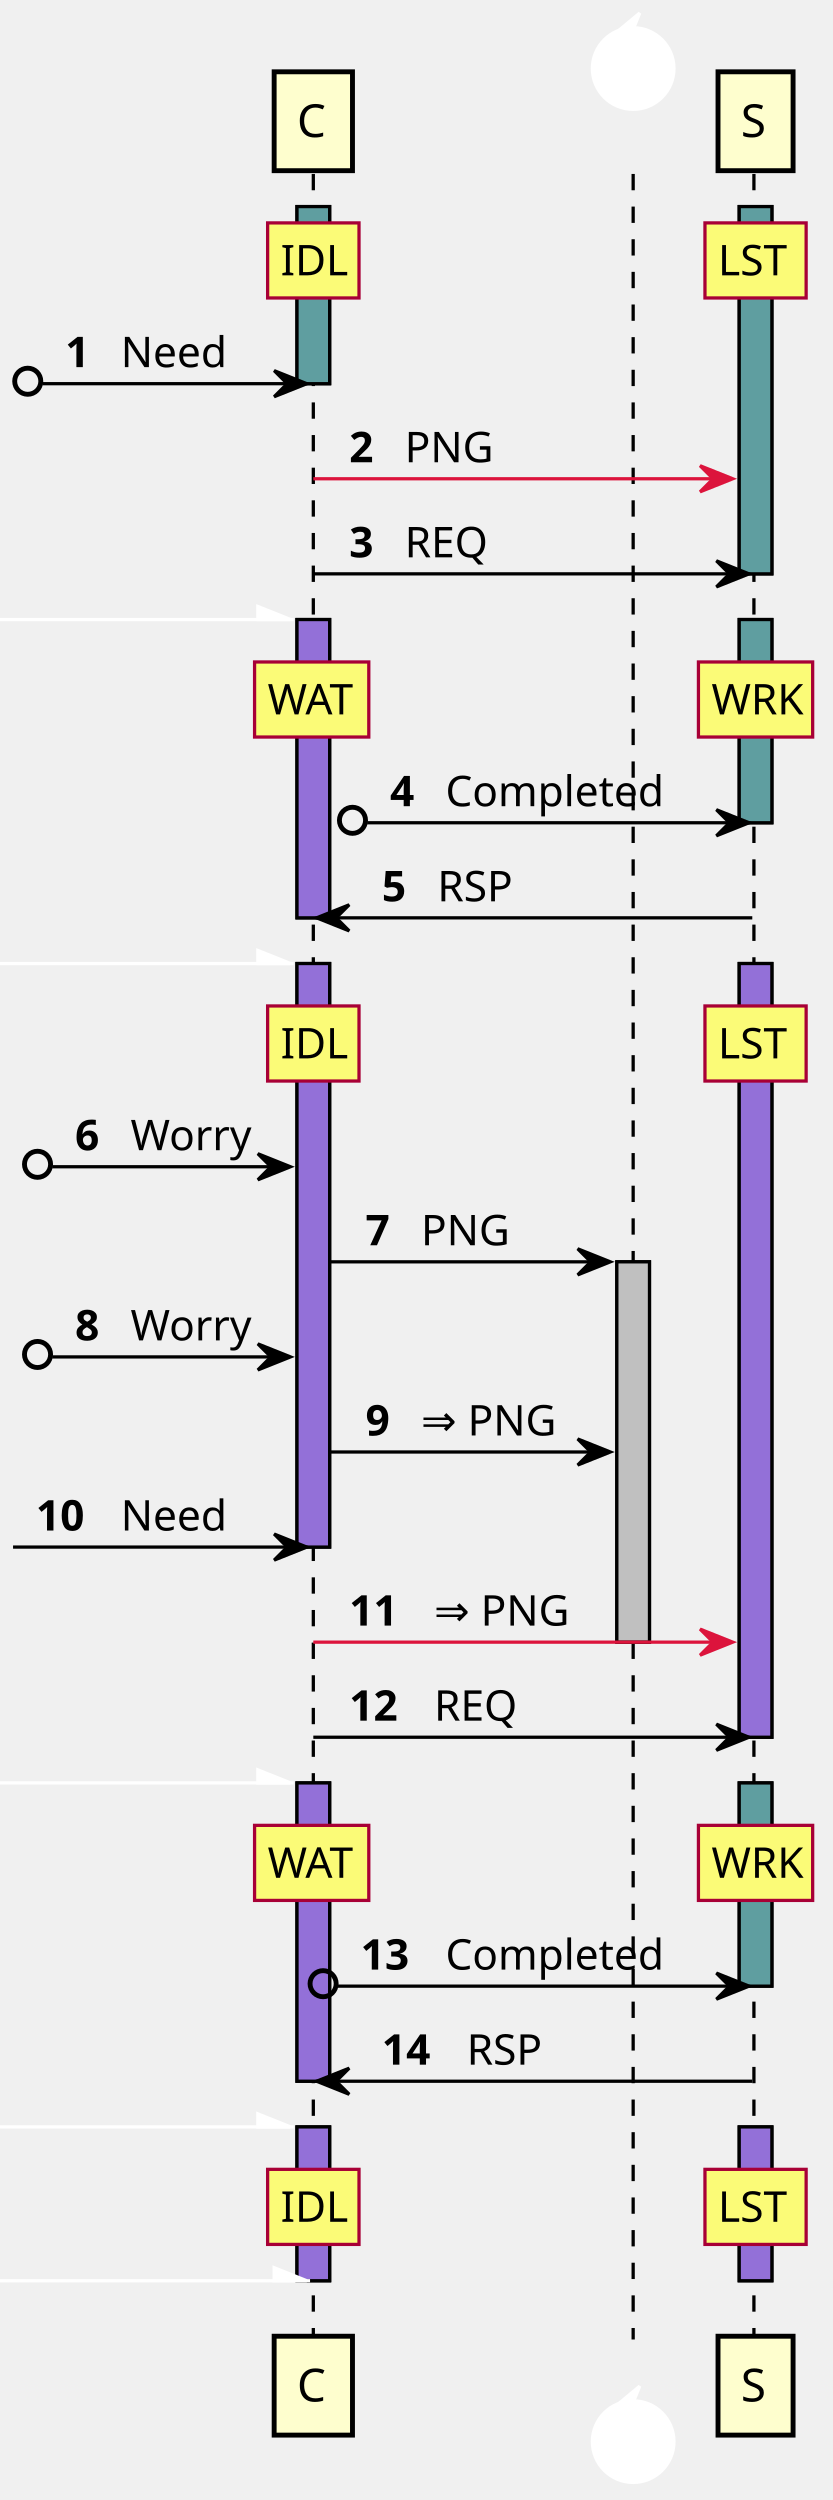
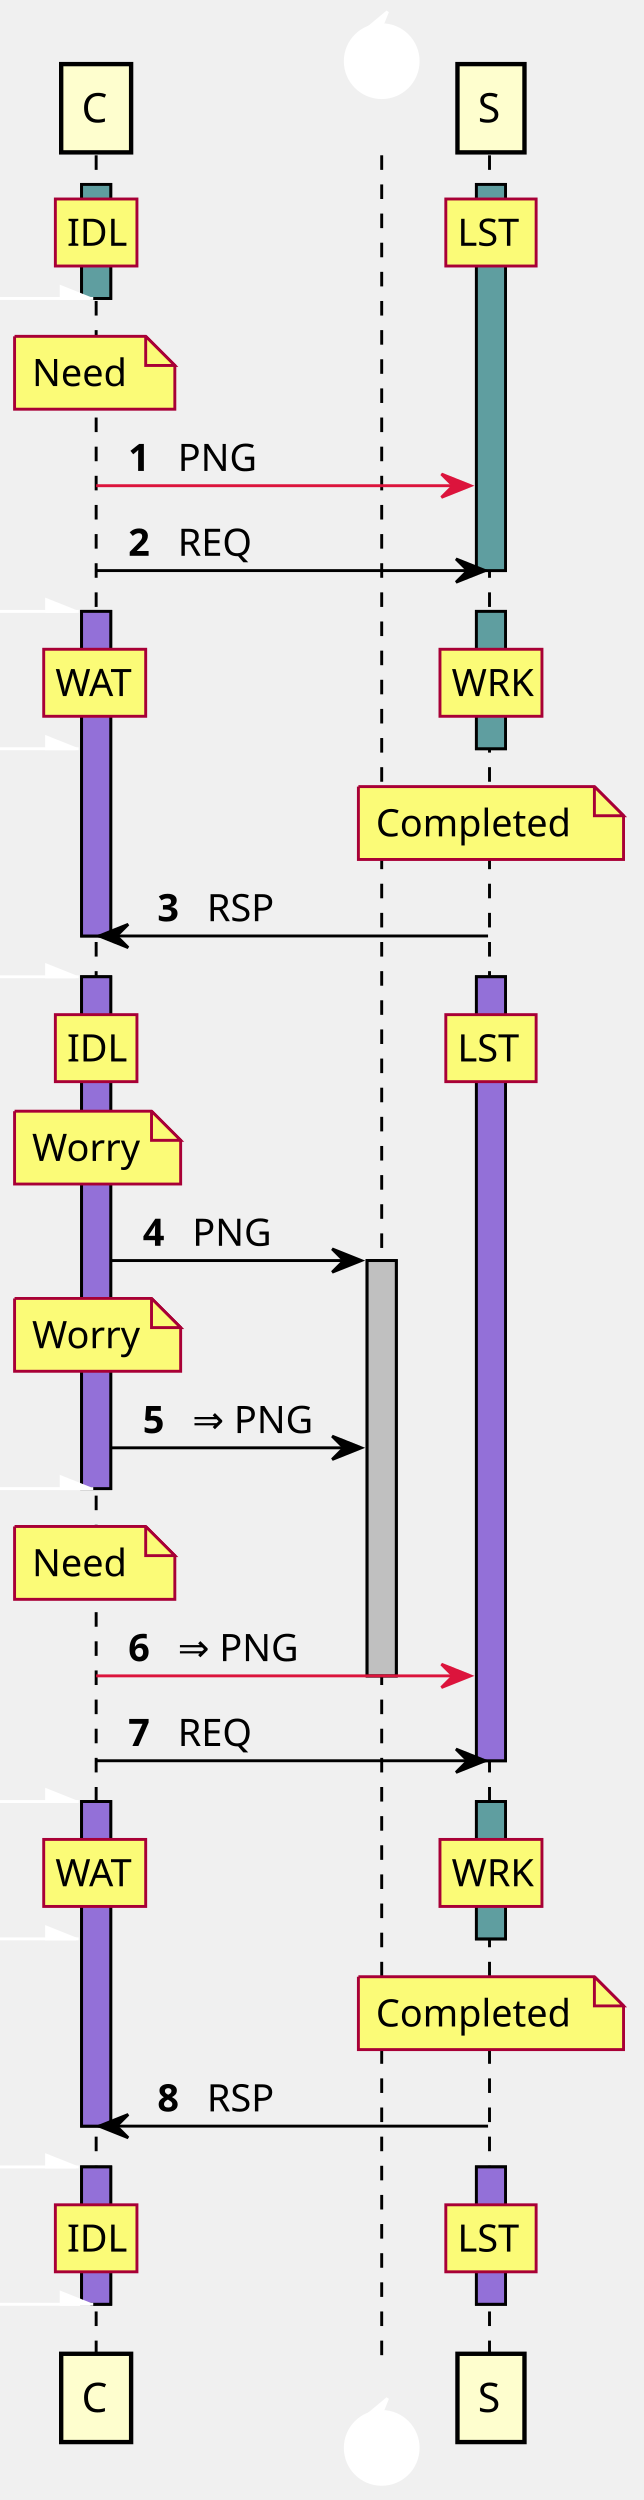
- <svg xmlns="http://www.w3.org/2000/svg" contentScriptType="application/ecmascript" contentStyleType="text/css" height="766px" preserveAspectRatio="none" style="width:255px;height:766px;" version="1.1" viewBox="0 0 255 766" width="255px" zoomAndPan="magnify">
+ <svg xmlns="http://www.w3.org/2000/svg" contentScriptType="application/ecmascript" contentStyleType="text/css" height="858px" preserveAspectRatio="none" style="width:221px;height:858px;" version="1.1" viewBox="0 0 221 858" width="221px" zoomAndPan="magnify">
  <defs />
  <g>
-     <rect fill="#5F9EA0" height="54.266" style="stroke:#000000;stroke-width:1.0;" width="10" x="91" y="63.297" />
-     <rect fill="#9370D8" height="91.398" style="stroke:#000000;stroke-width:1.0;" width="10" x="91" y="189.828" />
-     <rect fill="#9370D8" height="178.797" style="stroke:#000000;stroke-width:1.0;" width="10" x="91" y="295.227" />
-     <rect fill="#9370D8" height="91.398" style="stroke:#000000;stroke-width:1.0;" width="10" x="91" y="546.289" />
-     <rect fill="#9370D8" height="47.133" style="stroke:#000000;stroke-width:1.0;" width="10" x="91" y="651.688" />
-     <rect fill="#C0C0C0" height="116.531" style="stroke:#000000;stroke-width:1.0;" width="10" x="189" y="386.625" />
-     <rect fill="#5F9EA0" height="112.531" style="stroke:#000000;stroke-width:1.0;" width="10" x="226.5" y="63.297" />
-     <rect fill="#5F9EA0" height="62.266" style="stroke:#000000;stroke-width:1.0;" width="10" x="226.5" y="189.828" />
-     <rect fill="#9370D8" height="237.062" style="stroke:#000000;stroke-width:1.0;" width="10" x="226.5" y="295.227" />
-     <rect fill="#5F9EA0" height="62.266" style="stroke:#000000;stroke-width:1.0;" width="10" x="226.5" y="546.289" />
-     <rect fill="#9370D8" height="47.133" style="stroke:#000000;stroke-width:1.0;" width="10" x="226.5" y="651.688" />
-     <line style="stroke:#000000;stroke-width:1.0;stroke-dasharray:5.0,5.0;" x1="96" x2="96" y1="53.297" y2="716.82" />
-     <line style="stroke:#000000;stroke-width:1.0;stroke-dasharray:5.0,5.0;" x1="194" x2="194" y1="53.297" y2="716.82" />
-     <line style="stroke:#000000;stroke-width:1.0;stroke-dasharray:5.0,5.0;" x1="231" x2="231" y1="53.297" y2="716.82" />
-     <rect fill="#FEFECE" height="30.297" style="stroke:#000000;stroke-width:1.5;" width="24" x="84" y="22" />
-     <text fill="#000000" font-family="sans-serif" font-size="14" lengthAdjust="spacing" textLength="10" x="91" y="41.995">C</text>
-     <rect fill="#FEFECE" height="30.297" style="stroke:#000000;stroke-width:1.5;" width="24" x="84" y="715.82" />
-     <text fill="#000000" font-family="sans-serif" font-size="14" lengthAdjust="spacing" textLength="10" x="91" y="735.815">C</text>
-     <text fill="#000000" font-family="sans-serif" font-size="14" lengthAdjust="spacing" textLength="0" x="193" y="49.995" />
-     <ellipse cx="194" cy="21" fill="#FFFFFF" rx="12" ry="12" style="stroke:#FFFFFF;stroke-width:2.0;" />
-     <polygon fill="#FFFFFF" points="190,9,196,4,194,9,196,14,190,9" style="stroke:#FFFFFF;stroke-width:1.0;" />
-     <text fill="#000000" font-family="sans-serif" font-size="14" lengthAdjust="spacing" textLength="0" x="193" y="728.815" />
-     <ellipse cx="194" cy="748.117" fill="#FFFFFF" rx="12" ry="12" style="stroke:#FFFFFF;stroke-width:2.0;" />
-     <polygon fill="#FFFFFF" points="190,736.117,196,731.117,194,736.117,196,741.117,190,736.117" style="stroke:#FFFFFF;stroke-width:1.0;" />
-     <rect fill="#FEFECE" height="30.297" style="stroke:#000000;stroke-width:1.5;" width="23" x="220" y="22" />
-     <text fill="#000000" font-family="sans-serif" font-size="14" lengthAdjust="spacing" textLength="9" x="227" y="41.995">S</text>
-     <rect fill="#FEFECE" height="30.297" style="stroke:#000000;stroke-width:1.5;" width="23" x="220" y="715.82" />
-     <text fill="#000000" font-family="sans-serif" font-size="14" lengthAdjust="spacing" textLength="9" x="227" y="735.815">S</text>
-     <rect fill="#5F9EA0" height="54.266" style="stroke:#000000;stroke-width:1.0;" width="10" x="91" y="63.297" />
-     <rect fill="#9370D8" height="91.398" style="stroke:#000000;stroke-width:1.0;" width="10" x="91" y="189.828" />
-     <rect fill="#9370D8" height="178.797" style="stroke:#000000;stroke-width:1.0;" width="10" x="91" y="295.227" />
-     <rect fill="#9370D8" height="91.398" style="stroke:#000000;stroke-width:1.0;" width="10" x="91" y="546.289" />
-     <rect fill="#9370D8" height="47.133" style="stroke:#000000;stroke-width:1.0;" width="10" x="91" y="651.688" />
-     <rect fill="#C0C0C0" height="116.531" style="stroke:#000000;stroke-width:1.0;" width="10" x="189" y="386.625" />
-     <rect fill="#5F9EA0" height="112.531" style="stroke:#000000;stroke-width:1.0;" width="10" x="226.5" y="63.297" />
-     <rect fill="#5F9EA0" height="62.266" style="stroke:#000000;stroke-width:1.0;" width="10" x="226.5" y="189.828" />
-     <rect fill="#9370D8" height="237.062" style="stroke:#000000;stroke-width:1.0;" width="10" x="226.5" y="295.227" />
-     <rect fill="#5F9EA0" height="62.266" style="stroke:#000000;stroke-width:1.0;" width="10" x="226.5" y="546.289" />
-     <rect fill="#9370D8" height="47.133" style="stroke:#000000;stroke-width:1.0;" width="10" x="226.5" y="651.688" />
-     <rect fill="#FBFB77" height="23" style="stroke:#A80036;stroke-width:1.0;" width="28" x="82" y="68.297" />
-     <text fill="#000000" font-family="sans-serif" font-size="13" lengthAdjust="spacing" textLength="20" x="86" y="84.364">IDL</text>
-     <rect fill="#FBFB77" height="23" style="stroke:#A80036;stroke-width:1.0;" width="31" x="216" y="68.297" />
-     <text fill="#000000" font-family="sans-serif" font-size="13" lengthAdjust="spacing" textLength="23" x="220" y="84.364">LST</text>
-     <ellipse cx="8.5" cy="116.812" fill="none" rx="4" ry="4" style="stroke:#000000;stroke-width:1.5;" />
-     <polygon fill="#000000" points="84,113.562,94,117.562,84,121.562,88,117.562" style="stroke:#000000;stroke-width:1.0;" />
-     <line style="stroke:#000000;stroke-width:1.0;" x1="13" x2="90" y1="117.562" y2="117.562" />
-     <text fill="#000000" font-family="sans-serif" font-size="13" lengthAdjust="spacing" textLength="0" x="20" y="112.497" />
-     <text fill="#000000" font-family="sans-serif" font-size="13" font-weight="bold" lengthAdjust="spacing" textLength="9" x="20" y="112.497">1</text>
-     <text fill="#000000" font-family="sans-serif" font-size="13" lengthAdjust="spacing" textLength="0" x="33" y="112.497" />
-     <text fill="#000000" font-family="sans-serif" font-size="13" lengthAdjust="spacing" textLength="34" x="37" y="112.497">Need</text>
-     <polygon fill="#DC143C" points="214.5,142.695,224.5,146.695,214.5,150.695,218.5,146.695" style="stroke:#DC143C;stroke-width:1.0;" />
-     <line style="stroke:#DC143C;stroke-width:1.0;" x1="96" x2="220.5" y1="146.695" y2="146.695" />
-     <text fill="#000000" font-family="sans-serif" font-size="13" lengthAdjust="spacing" textLength="0" x="107" y="141.629" />
-     <text fill="#000000" font-family="sans-serif" font-size="13" font-weight="bold" lengthAdjust="spacing" textLength="9" x="107" y="141.629">2</text>
-     <text fill="#000000" font-family="sans-serif" font-size="13" lengthAdjust="spacing" textLength="0" x="120" y="141.629" />
-     <text fill="#000000" font-family="sans-serif" font-size="13" lengthAdjust="spacing" textLength="28" x="124" y="141.629">PNG</text>
-     <polygon fill="#000000" points="219.5,171.828,229.5,175.828,219.5,179.828,223.5,175.828" style="stroke:#000000;stroke-width:1.0;" />
-     <line style="stroke:#000000;stroke-width:1.0;" x1="96" x2="225.5" y1="175.828" y2="175.828" />
-     <text fill="#000000" font-family="sans-serif" font-size="13" lengthAdjust="spacing" textLength="0" x="107" y="170.762" />
-     <text fill="#000000" font-family="sans-serif" font-size="13" font-weight="bold" lengthAdjust="spacing" textLength="9" x="107" y="170.762">3</text>
-     <text fill="#000000" font-family="sans-serif" font-size="13" lengthAdjust="spacing" textLength="0" x="120" y="170.762" />
-     <text fill="#000000" font-family="sans-serif" font-size="13" lengthAdjust="spacing" textLength="26" x="124" y="170.762">REQ</text>
-     <polygon fill="#FFFFFF" points="79,185.828,89,189.828,79,189.828" style="stroke:#FFFFFF;stroke-width:1.0;" />
-     <line style="stroke:#FFFFFF;stroke-width:1.0;" x1="0" x2="90" y1="189.828" y2="189.828" />
-     <rect fill="#FBFB77" height="23" style="stroke:#A80036;stroke-width:1.0;" width="35" x="78" y="202.828" />
-     <text fill="#000000" font-family="sans-serif" font-size="13" lengthAdjust="spacing" textLength="27" x="82" y="218.895">WAT</text>
-     <rect fill="#FBFB77" height="23" style="stroke:#A80036;stroke-width:1.0;" width="35" x="214" y="202.828" />
-     <text fill="#000000" font-family="sans-serif" font-size="13" lengthAdjust="spacing" textLength="27" x="218" y="218.895">WRK</text>
-     <ellipse cx="108" cy="251.344" fill="none" rx="4" ry="4" style="stroke:#000000;stroke-width:1.5;" />
-     <polygon fill="#000000" points="219.5,248.094,229.5,252.094,219.5,256.094,223.5,252.094" style="stroke:#000000;stroke-width:1.0;" />
-     <line style="stroke:#000000;stroke-width:1.0;" x1="112.5" x2="225.5" y1="252.094" y2="252.094" />
-     <text fill="#000000" font-family="sans-serif" font-size="13" lengthAdjust="spacing" textLength="0" x="119.5" y="247.028" />
-     <text fill="#000000" font-family="sans-serif" font-size="13" font-weight="bold" lengthAdjust="spacing" textLength="9" x="119.5" y="247.028">4</text>
-     <text fill="#000000" font-family="sans-serif" font-size="13" lengthAdjust="spacing" textLength="0" x="132.5" y="247.028" />
-     <text fill="#000000" font-family="sans-serif" font-size="13" lengthAdjust="spacing" textLength="70" x="136.5" y="247.028">Completed</text>
-     <polygon fill="#000000" points="107,277.227,97,281.227,107,285.227,103,281.227" style="stroke:#000000;stroke-width:1.0;" />
-     <line style="stroke:#000000;stroke-width:1.0;" x1="101" x2="230.5" y1="281.227" y2="281.227" />
-     <text fill="#000000" font-family="sans-serif" font-size="13" lengthAdjust="spacing" textLength="0" x="117" y="276.161" />
-     <text fill="#000000" font-family="sans-serif" font-size="13" font-weight="bold" lengthAdjust="spacing" textLength="9" x="117" y="276.161">5</text>
-     <text fill="#000000" font-family="sans-serif" font-size="13" lengthAdjust="spacing" textLength="0" x="130" y="276.161" />
-     <text fill="#000000" font-family="sans-serif" font-size="13" lengthAdjust="spacing" textLength="25" x="134" y="276.161">RSP</text>
-     <polygon fill="#FFFFFF" points="79,291.227,89,295.227,79,295.227" style="stroke:#FFFFFF;stroke-width:1.0;" />
-     <line style="stroke:#FFFFFF;stroke-width:1.0;" x1="0" x2="90" y1="295.227" y2="295.227" />
-     <rect fill="#FBFB77" height="23" style="stroke:#A80036;stroke-width:1.0;" width="31" x="216" y="308.227" />
-     <text fill="#000000" font-family="sans-serif" font-size="13" lengthAdjust="spacing" textLength="23" x="220" y="324.293">LST</text>
-     <rect fill="#FBFB77" height="23" style="stroke:#A80036;stroke-width:1.0;" width="28" x="82" y="308.227" />
-     <text fill="#000000" font-family="sans-serif" font-size="13" lengthAdjust="spacing" textLength="20" x="86" y="324.293">IDL</text>
-     <ellipse cx="11.5" cy="356.742" fill="none" rx="4" ry="4" style="stroke:#000000;stroke-width:1.5;" />
-     <polygon fill="#000000" points="79,353.492,89,357.492,79,361.492,83,357.492" style="stroke:#000000;stroke-width:1.0;" />
-     <line style="stroke:#000000;stroke-width:1.0;" x1="16" x2="85" y1="357.492" y2="357.492" />
-     <text fill="#000000" font-family="sans-serif" font-size="13" lengthAdjust="spacing" textLength="0" x="23" y="352.426" />
-     <text fill="#000000" font-family="sans-serif" font-size="13" font-weight="bold" lengthAdjust="spacing" textLength="9" x="23" y="352.426">6</text>
-     <text fill="#000000" font-family="sans-serif" font-size="13" lengthAdjust="spacing" textLength="0" x="36" y="352.426" />
-     <text fill="#000000" font-family="sans-serif" font-size="13" lengthAdjust="spacing" textLength="36" x="40" y="352.426">Worry</text>
-     <polygon fill="#000000" points="177,382.625,187,386.625,177,390.625,181,386.625" style="stroke:#000000;stroke-width:1.0;" />
-     <line style="stroke:#000000;stroke-width:1.0;" x1="101" x2="183" y1="386.625" y2="386.625" />
-     <text fill="#000000" font-family="sans-serif" font-size="13" lengthAdjust="spacing" textLength="0" x="112" y="381.559" />
-     <text fill="#000000" font-family="sans-serif" font-size="13" font-weight="bold" lengthAdjust="spacing" textLength="9" x="112" y="381.559">7</text>
-     <text fill="#000000" font-family="sans-serif" font-size="13" lengthAdjust="spacing" textLength="0" x="125" y="381.559" />
-     <text fill="#000000" font-family="sans-serif" font-size="13" lengthAdjust="spacing" textLength="28" x="129" y="381.559">PNG</text>
-     <ellipse cx="11.5" cy="415.008" fill="none" rx="4" ry="4" style="stroke:#000000;stroke-width:1.5;" />
-     <polygon fill="#000000" points="79,411.758,89,415.758,79,419.758,83,415.758" style="stroke:#000000;stroke-width:1.0;" />
-     <line style="stroke:#000000;stroke-width:1.0;" x1="16" x2="85" y1="415.758" y2="415.758" />
-     <text fill="#000000" font-family="sans-serif" font-size="13" lengthAdjust="spacing" textLength="0" x="23" y="410.692" />
-     <text fill="#000000" font-family="sans-serif" font-size="13" font-weight="bold" lengthAdjust="spacing" textLength="9" x="23" y="410.692">8</text>
-     <text fill="#000000" font-family="sans-serif" font-size="13" lengthAdjust="spacing" textLength="0" x="36" y="410.692" />
-     <text fill="#000000" font-family="sans-serif" font-size="13" lengthAdjust="spacing" textLength="36" x="40" y="410.692">Worry</text>
-     <polygon fill="#000000" points="177,440.891,187,444.891,177,448.891,181,444.891" style="stroke:#000000;stroke-width:1.0;" />
-     <line style="stroke:#000000;stroke-width:1.0;" x1="101" x2="183" y1="444.891" y2="444.891" />
-     <text fill="#000000" font-family="sans-serif" font-size="13" lengthAdjust="spacing" textLength="0" x="112" y="439.825" />
-     <text fill="#000000" font-family="sans-serif" font-size="13" font-weight="bold" lengthAdjust="spacing" textLength="9" x="112" y="439.825">9</text>
-     <text fill="#000000" font-family="sans-serif" font-size="13" lengthAdjust="spacing" textLength="0" x="125" y="439.825" />
-     <text fill="#000000" font-family="sans-serif" font-size="13" lengthAdjust="spacing" textLength="43" x="129" y="439.825">⇒ PNG</text>
-     <polygon fill="#000000" points="84,470.023,94,474.023,84,478.023,88,474.023" style="stroke:#000000;stroke-width:1.0;" />
-     <line style="stroke:#000000;stroke-width:1.0;" x1="4" x2="90" y1="474.023" y2="474.023" />
-     <text fill="#000000" font-family="sans-serif" font-size="13" lengthAdjust="spacing" textLength="0" x="11" y="468.957" />
-     <text fill="#000000" font-family="sans-serif" font-size="13" font-weight="bold" lengthAdjust="spacing" textLength="18" x="11" y="468.957">10</text>
-     <text fill="#000000" font-family="sans-serif" font-size="13" lengthAdjust="spacing" textLength="0" x="33" y="468.957" />
-     <text fill="#000000" font-family="sans-serif" font-size="13" lengthAdjust="spacing" textLength="34" x="37" y="468.957">Need</text>
-     <polygon fill="#DC143C" points="214.5,499.156,224.5,503.156,214.5,507.156,218.5,503.156" style="stroke:#DC143C;stroke-width:1.0;" />
-     <line style="stroke:#DC143C;stroke-width:1.0;" x1="96" x2="220.5" y1="503.156" y2="503.156" />
-     <text fill="#000000" font-family="sans-serif" font-size="13" lengthAdjust="spacing" textLength="0" x="107" y="498.09" />
-     <text fill="#000000" font-family="sans-serif" font-size="13" font-weight="bold" lengthAdjust="spacing" textLength="18" x="107" y="498.09">11</text>
-     <text fill="#000000" font-family="sans-serif" font-size="13" lengthAdjust="spacing" textLength="0" x="129" y="498.09" />
-     <text fill="#000000" font-family="sans-serif" font-size="13" lengthAdjust="spacing" textLength="43" x="133" y="498.09">⇒ PNG</text>
-     <polygon fill="#000000" points="219.5,528.289,229.5,532.289,219.5,536.289,223.5,532.289" style="stroke:#000000;stroke-width:1.0;" />
-     <line style="stroke:#000000;stroke-width:1.0;" x1="96" x2="225.5" y1="532.289" y2="532.289" />
-     <text fill="#000000" font-family="sans-serif" font-size="13" lengthAdjust="spacing" textLength="0" x="107" y="527.223" />
-     <text fill="#000000" font-family="sans-serif" font-size="13" font-weight="bold" lengthAdjust="spacing" textLength="18" x="107" y="527.223">12</text>
-     <text fill="#000000" font-family="sans-serif" font-size="13" lengthAdjust="spacing" textLength="0" x="129" y="527.223" />
-     <text fill="#000000" font-family="sans-serif" font-size="13" lengthAdjust="spacing" textLength="26" x="133" y="527.223">REQ</text>
-     <polygon fill="#FFFFFF" points="79,542.289,89,546.289,79,546.289" style="stroke:#FFFFFF;stroke-width:1.0;" />
-     <line style="stroke:#FFFFFF;stroke-width:1.0;" x1="0" x2="90" y1="546.289" y2="546.289" />
-     <rect fill="#FBFB77" height="23" style="stroke:#A80036;stroke-width:1.0;" width="35" x="78" y="559.289" />
-     <text fill="#000000" font-family="sans-serif" font-size="13" lengthAdjust="spacing" textLength="27" x="82" y="575.356">WAT</text>
-     <rect fill="#FBFB77" height="23" style="stroke:#A80036;stroke-width:1.0;" width="35" x="214" y="559.289" />
-     <text fill="#000000" font-family="sans-serif" font-size="13" lengthAdjust="spacing" textLength="27" x="218" y="575.356">WRK</text>
-     <ellipse cx="99" cy="607.805" fill="none" rx="4" ry="4" style="stroke:#000000;stroke-width:1.5;" />
-     <polygon fill="#000000" points="219.5,604.555,229.5,608.555,219.5,612.555,223.5,608.555" style="stroke:#000000;stroke-width:1.0;" />
-     <line style="stroke:#000000;stroke-width:1.0;" x1="103.5" x2="225.5" y1="608.555" y2="608.555" />
-     <text fill="#000000" font-family="sans-serif" font-size="13" lengthAdjust="spacing" textLength="0" x="110.5" y="603.489" />
-     <text fill="#000000" font-family="sans-serif" font-size="13" font-weight="bold" lengthAdjust="spacing" textLength="18" x="110.5" y="603.489">13</text>
-     <text fill="#000000" font-family="sans-serif" font-size="13" lengthAdjust="spacing" textLength="0" x="132.5" y="603.489" />
-     <text fill="#000000" font-family="sans-serif" font-size="13" lengthAdjust="spacing" textLength="70" x="136.5" y="603.489">Completed</text>
-     <polygon fill="#000000" points="107,633.688,97,637.688,107,641.688,103,637.688" style="stroke:#000000;stroke-width:1.0;" />
-     <line style="stroke:#000000;stroke-width:1.0;" x1="101" x2="230.5" y1="637.688" y2="637.688" />
-     <text fill="#000000" font-family="sans-serif" font-size="13" lengthAdjust="spacing" textLength="0" x="117" y="632.622" />
-     <text fill="#000000" font-family="sans-serif" font-size="13" font-weight="bold" lengthAdjust="spacing" textLength="18" x="117" y="632.622">14</text>
-     <text fill="#000000" font-family="sans-serif" font-size="13" lengthAdjust="spacing" textLength="0" x="139" y="632.622" />
-     <text fill="#000000" font-family="sans-serif" font-size="13" lengthAdjust="spacing" textLength="25" x="143" y="632.622">RSP</text>
-     <polygon fill="#FFFFFF" points="79,647.688,89,651.688,79,651.688" style="stroke:#FFFFFF;stroke-width:1.0;" />
-     <line style="stroke:#FFFFFF;stroke-width:1.0;" x1="0" x2="90" y1="651.688" y2="651.688" />
-     <rect fill="#FBFB77" height="23" style="stroke:#A80036;stroke-width:1.0;" width="31" x="216" y="664.688" />
-     <text fill="#000000" font-family="sans-serif" font-size="13" lengthAdjust="spacing" textLength="23" x="220" y="680.754">LST</text>
-     <rect fill="#FBFB77" height="23" style="stroke:#A80036;stroke-width:1.0;" width="28" x="82" y="664.688" />
-     <text fill="#000000" font-family="sans-serif" font-size="13" lengthAdjust="spacing" textLength="20" x="86" y="680.754">IDL</text>
-     <polygon fill="#FFFFFF" points="84,694.82,94,698.82,84,698.82" style="stroke:#FFFFFF;stroke-width:1.0;" />
-     <line style="stroke:#FFFFFF;stroke-width:1.0;" x1="0" x2="95" y1="698.82" y2="698.82" />
+     <rect fill="#5F9EA0" height="39.133" style="stroke:#000000;stroke-width:1.0;" width="10" x="28" y="63.297" />
+     <rect fill="#9370D8" height="111.398" style="stroke:#000000;stroke-width:1.0;" width="10" x="28" y="209.828" />
+     <rect fill="#9370D8" height="175.664" style="stroke:#000000;stroke-width:1.0;" width="10" x="28" y="335.227" />
+     <rect fill="#9370D8" height="111.398" style="stroke:#000000;stroke-width:1.0;" width="10" x="28" y="618.289" />
+     <rect fill="#9370D8" height="47.133" style="stroke:#000000;stroke-width:1.0;" width="10" x="28" y="743.688" />
+     <rect fill="#C0C0C0" height="142.531" style="stroke:#000000;stroke-width:1.0;" width="10" x="126" y="432.625" />
+     <rect fill="#5F9EA0" height="132.531" style="stroke:#000000;stroke-width:1.0;" width="10" x="163.5" y="63.297" />
+     <rect fill="#5F9EA0" height="47.133" style="stroke:#000000;stroke-width:1.0;" width="10" x="163.5" y="209.828" />
+     <rect fill="#9370D8" height="269.062" style="stroke:#000000;stroke-width:1.0;" width="10" x="163.5" y="335.227" />
+     <rect fill="#5F9EA0" height="47.133" style="stroke:#000000;stroke-width:1.0;" width="10" x="163.5" y="618.289" />
+     <rect fill="#9370D8" height="47.133" style="stroke:#000000;stroke-width:1.0;" width="10" x="163.5" y="743.688" />
+     <line style="stroke:#000000;stroke-width:1.0;stroke-dasharray:5.0,5.0;" x1="33" x2="33" y1="53.297" y2="808.82" />
+     <line style="stroke:#000000;stroke-width:1.0;stroke-dasharray:5.0,5.0;" x1="131" x2="131" y1="53.297" y2="808.82" />
+     <line style="stroke:#000000;stroke-width:1.0;stroke-dasharray:5.0,5.0;" x1="168" x2="168" y1="53.297" y2="808.82" />
+     <rect fill="#FEFECE" height="30.297" style="stroke:#000000;stroke-width:1.5;" width="24" x="21" y="22" />
+     <text fill="#000000" font-family="sans-serif" font-size="14" lengthAdjust="spacing" textLength="10" x="28" y="41.995">C</text>
+     <rect fill="#FEFECE" height="30.297" style="stroke:#000000;stroke-width:1.5;" width="24" x="21" y="807.82" />
+     <text fill="#000000" font-family="sans-serif" font-size="14" lengthAdjust="spacing" textLength="10" x="28" y="827.815">C</text>
+     <text fill="#000000" font-family="sans-serif" font-size="14" lengthAdjust="spacing" textLength="0" x="130" y="49.995" />
+     <ellipse cx="131" cy="21" fill="#FFFFFF" rx="12" ry="12" style="stroke:#FFFFFF;stroke-width:2.0;" />
+     <polygon fill="#FFFFFF" points="127,9,133,4,131,9,133,14,127,9" style="stroke:#FFFFFF;stroke-width:1.0;" />
+     <text fill="#000000" font-family="sans-serif" font-size="14" lengthAdjust="spacing" textLength="0" x="130" y="820.815" />
+     <ellipse cx="131" cy="840.117" fill="#FFFFFF" rx="12" ry="12" style="stroke:#FFFFFF;stroke-width:2.0;" />
+     <polygon fill="#FFFFFF" points="127,828.117,133,823.117,131,828.117,133,833.117,127,828.117" style="stroke:#FFFFFF;stroke-width:1.0;" />
+     <rect fill="#FEFECE" height="30.297" style="stroke:#000000;stroke-width:1.5;" width="23" x="157" y="22" />
+     <text fill="#000000" font-family="sans-serif" font-size="14" lengthAdjust="spacing" textLength="9" x="164" y="41.995">S</text>
+     <rect fill="#FEFECE" height="30.297" style="stroke:#000000;stroke-width:1.5;" width="23" x="157" y="807.82" />
+     <text fill="#000000" font-family="sans-serif" font-size="14" lengthAdjust="spacing" textLength="9" x="164" y="827.815">S</text>
+     <rect fill="#5F9EA0" height="39.133" style="stroke:#000000;stroke-width:1.0;" width="10" x="28" y="63.297" />
+     <rect fill="#9370D8" height="111.398" style="stroke:#000000;stroke-width:1.0;" width="10" x="28" y="209.828" />
+     <rect fill="#9370D8" height="175.664" style="stroke:#000000;stroke-width:1.0;" width="10" x="28" y="335.227" />
+     <rect fill="#9370D8" height="111.398" style="stroke:#000000;stroke-width:1.0;" width="10" x="28" y="618.289" />
+     <rect fill="#9370D8" height="47.133" style="stroke:#000000;stroke-width:1.0;" width="10" x="28" y="743.688" />
+     <rect fill="#C0C0C0" height="142.531" style="stroke:#000000;stroke-width:1.0;" width="10" x="126" y="432.625" />
+     <rect fill="#5F9EA0" height="132.531" style="stroke:#000000;stroke-width:1.0;" width="10" x="163.5" y="63.297" />
+     <rect fill="#5F9EA0" height="47.133" style="stroke:#000000;stroke-width:1.0;" width="10" x="163.5" y="209.828" />
+     <rect fill="#9370D8" height="269.062" style="stroke:#000000;stroke-width:1.0;" width="10" x="163.5" y="335.227" />
+     <rect fill="#5F9EA0" height="47.133" style="stroke:#000000;stroke-width:1.0;" width="10" x="163.5" y="618.289" />
+     <rect fill="#9370D8" height="47.133" style="stroke:#000000;stroke-width:1.0;" width="10" x="163.5" y="743.688" />
+     <rect fill="#FBFB77" height="23" style="stroke:#A80036;stroke-width:1.0;" width="28" x="19" y="68.297" />
+     <text fill="#000000" font-family="sans-serif" font-size="13" lengthAdjust="spacing" textLength="20" x="23" y="84.364">IDL</text>
+     <rect fill="#FBFB77" height="23" style="stroke:#A80036;stroke-width:1.0;" width="31" x="153" y="68.297" />
+     <text fill="#000000" font-family="sans-serif" font-size="13" lengthAdjust="spacing" textLength="23" x="157" y="84.364">LST</text>
+     <polygon fill="#FFFFFF" points="21,98.43,31,102.43,21,102.43" style="stroke:#FFFFFF;stroke-width:1.0;" />
+     <line style="stroke:#FFFFFF;stroke-width:1.0;" x1="0" x2="32" y1="102.43" y2="102.43" />
+     <path d="M5,115.43 L5,140.43 L60,140.43 L60,125.43 L50,115.43 L5,115.43 " fill="#FBFB77" style="stroke:#A80036;stroke-width:1.0;" />
+     <path d="M50,115.43 L50,125.43 L60,125.43 L50,115.43 " fill="#FBFB77" style="stroke:#A80036;stroke-width:1.0;" />
+     <text fill="#000000" font-family="sans-serif" font-size="13" lengthAdjust="spacing" textLength="34" x="11" y="132.497">Need</text>
+     <polygon fill="#DC143C" points="151.5,162.695,161.5,166.695,151.5,170.695,155.5,166.695" style="stroke:#DC143C;stroke-width:1.0;" />
+     <line style="stroke:#DC143C;stroke-width:1.0;" x1="33" x2="157.5" y1="166.695" y2="166.695" />
+     <text fill="#000000" font-family="sans-serif" font-size="13" lengthAdjust="spacing" textLength="0" x="44" y="161.629" />
+     <text fill="#000000" font-family="sans-serif" font-size="13" font-weight="bold" lengthAdjust="spacing" textLength="9" x="44" y="161.629">1</text>
+     <text fill="#000000" font-family="sans-serif" font-size="13" lengthAdjust="spacing" textLength="0" x="57" y="161.629" />
+     <text fill="#000000" font-family="sans-serif" font-size="13" lengthAdjust="spacing" textLength="28" x="61" y="161.629">PNG</text>
+     <polygon fill="#000000" points="156.5,191.828,166.5,195.828,156.5,199.828,160.5,195.828" style="stroke:#000000;stroke-width:1.0;" />
+     <line style="stroke:#000000;stroke-width:1.0;" x1="33" x2="162.5" y1="195.828" y2="195.828" />
+     <text fill="#000000" font-family="sans-serif" font-size="13" lengthAdjust="spacing" textLength="0" x="44" y="190.762" />
+     <text fill="#000000" font-family="sans-serif" font-size="13" font-weight="bold" lengthAdjust="spacing" textLength="9" x="44" y="190.762">2</text>
+     <text fill="#000000" font-family="sans-serif" font-size="13" lengthAdjust="spacing" textLength="0" x="57" y="190.762" />
+     <text fill="#000000" font-family="sans-serif" font-size="13" lengthAdjust="spacing" textLength="26" x="61" y="190.762">REQ</text>
+     <polygon fill="#FFFFFF" points="16,205.828,26,209.828,16,209.828" style="stroke:#FFFFFF;stroke-width:1.0;" />
+     <line style="stroke:#FFFFFF;stroke-width:1.0;" x1="0" x2="27" y1="209.828" y2="209.828" />
+     <rect fill="#FBFB77" height="23" style="stroke:#A80036;stroke-width:1.0;" width="35" x="15" y="222.828" />
+     <text fill="#000000" font-family="sans-serif" font-size="13" lengthAdjust="spacing" textLength="27" x="19" y="238.895">WAT</text>
+     <rect fill="#FBFB77" height="23" style="stroke:#A80036;stroke-width:1.0;" width="35" x="151" y="222.828" />
+     <text fill="#000000" font-family="sans-serif" font-size="13" lengthAdjust="spacing" textLength="27" x="155" y="238.895">WRK</text>
+     <polygon fill="#FFFFFF" points="16,252.961,26,256.961,16,256.961" style="stroke:#FFFFFF;stroke-width:1.0;" />
+     <line style="stroke:#FFFFFF;stroke-width:1.0;" x1="0" x2="27" y1="256.961" y2="256.961" />
+     <path d="M123,269.961 L123,294.961 L214,294.961 L214,279.961 L204,269.961 L123,269.961 " fill="#FBFB77" style="stroke:#A80036;stroke-width:1.0;" />
+     <path d="M204,269.961 L204,279.961 L214,279.961 L204,269.961 " fill="#FBFB77" style="stroke:#A80036;stroke-width:1.0;" />
+     <text fill="#000000" font-family="sans-serif" font-size="13" lengthAdjust="spacing" textLength="70" x="129" y="287.028">Completed</text>
+     <polygon fill="#000000" points="44,317.227,34,321.227,44,325.227,40,321.227" style="stroke:#000000;stroke-width:1.0;" />
+     <line style="stroke:#000000;stroke-width:1.0;" x1="38" x2="167.5" y1="321.227" y2="321.227" />
+     <text fill="#000000" font-family="sans-serif" font-size="13" lengthAdjust="spacing" textLength="0" x="54" y="316.161" />
+     <text fill="#000000" font-family="sans-serif" font-size="13" font-weight="bold" lengthAdjust="spacing" textLength="9" x="54" y="316.161">3</text>
+     <text fill="#000000" font-family="sans-serif" font-size="13" lengthAdjust="spacing" textLength="0" x="67" y="316.161" />
+     <text fill="#000000" font-family="sans-serif" font-size="13" lengthAdjust="spacing" textLength="25" x="71" y="316.161">RSP</text>
+     <polygon fill="#FFFFFF" points="16,331.227,26,335.227,16,335.227" style="stroke:#FFFFFF;stroke-width:1.0;" />
+     <line style="stroke:#FFFFFF;stroke-width:1.0;" x1="0" x2="27" y1="335.227" y2="335.227" />
+     <rect fill="#FBFB77" height="23" style="stroke:#A80036;stroke-width:1.0;" width="31" x="153" y="348.227" />
+     <text fill="#000000" font-family="sans-serif" font-size="13" lengthAdjust="spacing" textLength="23" x="157" y="364.293">LST</text>
+     <rect fill="#FBFB77" height="23" style="stroke:#A80036;stroke-width:1.0;" width="28" x="19" y="348.227" />
+     <text fill="#000000" font-family="sans-serif" font-size="13" lengthAdjust="spacing" textLength="20" x="23" y="364.293">IDL</text>
+     <path d="M5,381.359 L5,406.359 L62,406.359 L62,391.359 L52,381.359 L5,381.359 " fill="#FBFB77" style="stroke:#A80036;stroke-width:1.0;" />
+     <path d="M52,381.359 L52,391.359 L62,391.359 L52,381.359 " fill="#FBFB77" style="stroke:#A80036;stroke-width:1.0;" />
+     <text fill="#000000" font-family="sans-serif" font-size="13" lengthAdjust="spacing" textLength="36" x="11" y="398.426">Worry</text>
+     <polygon fill="#000000" points="114,428.625,124,432.625,114,436.625,118,432.625" style="stroke:#000000;stroke-width:1.0;" />
+     <line style="stroke:#000000;stroke-width:1.0;" x1="38" x2="120" y1="432.625" y2="432.625" />
+     <text fill="#000000" font-family="sans-serif" font-size="13" lengthAdjust="spacing" textLength="0" x="49" y="427.559" />
+     <text fill="#000000" font-family="sans-serif" font-size="13" font-weight="bold" lengthAdjust="spacing" textLength="9" x="49" y="427.559">4</text>
+     <text fill="#000000" font-family="sans-serif" font-size="13" lengthAdjust="spacing" textLength="0" x="62" y="427.559" />
+     <text fill="#000000" font-family="sans-serif" font-size="13" lengthAdjust="spacing" textLength="28" x="66" y="427.559">PNG</text>
+     <path d="M5,445.625 L5,470.625 L62,470.625 L62,455.625 L52,445.625 L5,445.625 " fill="#FBFB77" style="stroke:#A80036;stroke-width:1.0;" />
+     <path d="M52,445.625 L52,455.625 L62,455.625 L52,445.625 " fill="#FBFB77" style="stroke:#A80036;stroke-width:1.0;" />
+     <text fill="#000000" font-family="sans-serif" font-size="13" lengthAdjust="spacing" textLength="36" x="11" y="462.692">Worry</text>
+     <polygon fill="#000000" points="114,492.891,124,496.891,114,500.891,118,496.891" style="stroke:#000000;stroke-width:1.0;" />
+     <line style="stroke:#000000;stroke-width:1.0;" x1="38" x2="120" y1="496.891" y2="496.891" />
+     <text fill="#000000" font-family="sans-serif" font-size="13" lengthAdjust="spacing" textLength="0" x="49" y="491.825" />
+     <text fill="#000000" font-family="sans-serif" font-size="13" font-weight="bold" lengthAdjust="spacing" textLength="9" x="49" y="491.825">5</text>
+     <text fill="#000000" font-family="sans-serif" font-size="13" lengthAdjust="spacing" textLength="0" x="62" y="491.825" />
+     <text fill="#000000" font-family="sans-serif" font-size="13" lengthAdjust="spacing" textLength="43" x="66" y="491.825">⇒ PNG</text>
+     <polygon fill="#FFFFFF" points="21,506.891,31,510.891,21,510.891" style="stroke:#FFFFFF;stroke-width:1.0;" />
+     <line style="stroke:#FFFFFF;stroke-width:1.0;" x1="0" x2="32" y1="510.891" y2="510.891" />
+     <path d="M5,523.891 L5,548.891 L60,548.891 L60,533.891 L50,523.891 L5,523.891 " fill="#FBFB77" style="stroke:#A80036;stroke-width:1.0;" />
+     <path d="M50,523.891 L50,533.891 L60,533.891 L50,523.891 " fill="#FBFB77" style="stroke:#A80036;stroke-width:1.0;" />
+     <text fill="#000000" font-family="sans-serif" font-size="13" lengthAdjust="spacing" textLength="34" x="11" y="540.957">Need</text>
+     <polygon fill="#DC143C" points="151.5,571.156,161.5,575.156,151.5,579.156,155.5,575.156" style="stroke:#DC143C;stroke-width:1.0;" />
+     <line style="stroke:#DC143C;stroke-width:1.0;" x1="33" x2="157.5" y1="575.156" y2="575.156" />
+     <text fill="#000000" font-family="sans-serif" font-size="13" lengthAdjust="spacing" textLength="0" x="44" y="570.09" />
+     <text fill="#000000" font-family="sans-serif" font-size="13" font-weight="bold" lengthAdjust="spacing" textLength="9" x="44" y="570.09">6</text>
+     <text fill="#000000" font-family="sans-serif" font-size="13" lengthAdjust="spacing" textLength="0" x="57" y="570.09" />
+     <text fill="#000000" font-family="sans-serif" font-size="13" lengthAdjust="spacing" textLength="43" x="61" y="570.09">⇒ PNG</text>
+     <polygon fill="#000000" points="156.5,600.289,166.5,604.289,156.5,608.289,160.5,604.289" style="stroke:#000000;stroke-width:1.0;" />
+     <line style="stroke:#000000;stroke-width:1.0;" x1="33" x2="162.5" y1="604.289" y2="604.289" />
+     <text fill="#000000" font-family="sans-serif" font-size="13" lengthAdjust="spacing" textLength="0" x="44" y="599.223" />
+     <text fill="#000000" font-family="sans-serif" font-size="13" font-weight="bold" lengthAdjust="spacing" textLength="9" x="44" y="599.223">7</text>
+     <text fill="#000000" font-family="sans-serif" font-size="13" lengthAdjust="spacing" textLength="0" x="57" y="599.223" />
+     <text fill="#000000" font-family="sans-serif" font-size="13" lengthAdjust="spacing" textLength="26" x="61" y="599.223">REQ</text>
+     <polygon fill="#FFFFFF" points="16,614.289,26,618.289,16,618.289" style="stroke:#FFFFFF;stroke-width:1.0;" />
+     <line style="stroke:#FFFFFF;stroke-width:1.0;" x1="0" x2="27" y1="618.289" y2="618.289" />
+     <rect fill="#FBFB77" height="23" style="stroke:#A80036;stroke-width:1.0;" width="35" x="15" y="631.289" />
+     <text fill="#000000" font-family="sans-serif" font-size="13" lengthAdjust="spacing" textLength="27" x="19" y="647.356">WAT</text>
+     <rect fill="#FBFB77" height="23" style="stroke:#A80036;stroke-width:1.0;" width="35" x="151" y="631.289" />
+     <text fill="#000000" font-family="sans-serif" font-size="13" lengthAdjust="spacing" textLength="27" x="155" y="647.356">WRK</text>
+     <polygon fill="#FFFFFF" points="16,661.422,26,665.422,16,665.422" style="stroke:#FFFFFF;stroke-width:1.0;" />
+     <line style="stroke:#FFFFFF;stroke-width:1.0;" x1="0" x2="27" y1="665.422" y2="665.422" />
+     <path d="M123,678.422 L123,703.422 L214,703.422 L214,688.422 L204,678.422 L123,678.422 " fill="#FBFB77" style="stroke:#A80036;stroke-width:1.0;" />
+     <path d="M204,678.422 L204,688.422 L214,688.422 L204,678.422 " fill="#FBFB77" style="stroke:#A80036;stroke-width:1.0;" />
+     <text fill="#000000" font-family="sans-serif" font-size="13" lengthAdjust="spacing" textLength="70" x="129" y="695.489">Completed</text>
+     <polygon fill="#000000" points="44,725.688,34,729.688,44,733.688,40,729.688" style="stroke:#000000;stroke-width:1.0;" />
+     <line style="stroke:#000000;stroke-width:1.0;" x1="38" x2="167.5" y1="729.688" y2="729.688" />
+     <text fill="#000000" font-family="sans-serif" font-size="13" lengthAdjust="spacing" textLength="0" x="54" y="724.622" />
+     <text fill="#000000" font-family="sans-serif" font-size="13" font-weight="bold" lengthAdjust="spacing" textLength="9" x="54" y="724.622">8</text>
+     <text fill="#000000" font-family="sans-serif" font-size="13" lengthAdjust="spacing" textLength="0" x="67" y="724.622" />
+     <text fill="#000000" font-family="sans-serif" font-size="13" lengthAdjust="spacing" textLength="25" x="71" y="724.622">RSP</text>
+     <polygon fill="#FFFFFF" points="16,739.688,26,743.688,16,743.688" style="stroke:#FFFFFF;stroke-width:1.0;" />
+     <line style="stroke:#FFFFFF;stroke-width:1.0;" x1="0" x2="27" y1="743.688" y2="743.688" />
+     <rect fill="#FBFB77" height="23" style="stroke:#A80036;stroke-width:1.0;" width="31" x="153" y="756.688" />
+     <text fill="#000000" font-family="sans-serif" font-size="13" lengthAdjust="spacing" textLength="23" x="157" y="772.754">LST</text>
+     <rect fill="#FBFB77" height="23" style="stroke:#A80036;stroke-width:1.0;" width="28" x="19" y="756.688" />
+     <text fill="#000000" font-family="sans-serif" font-size="13" lengthAdjust="spacing" textLength="20" x="23" y="772.754">IDL</text>
+     <polygon fill="#FFFFFF" points="21,786.82,31,790.82,21,790.82" style="stroke:#FFFFFF;stroke-width:1.0;" />
+     <line style="stroke:#FFFFFF;stroke-width:1.0;" x1="0" x2="32" y1="790.82" y2="790.82" />
  </g>
</svg>
